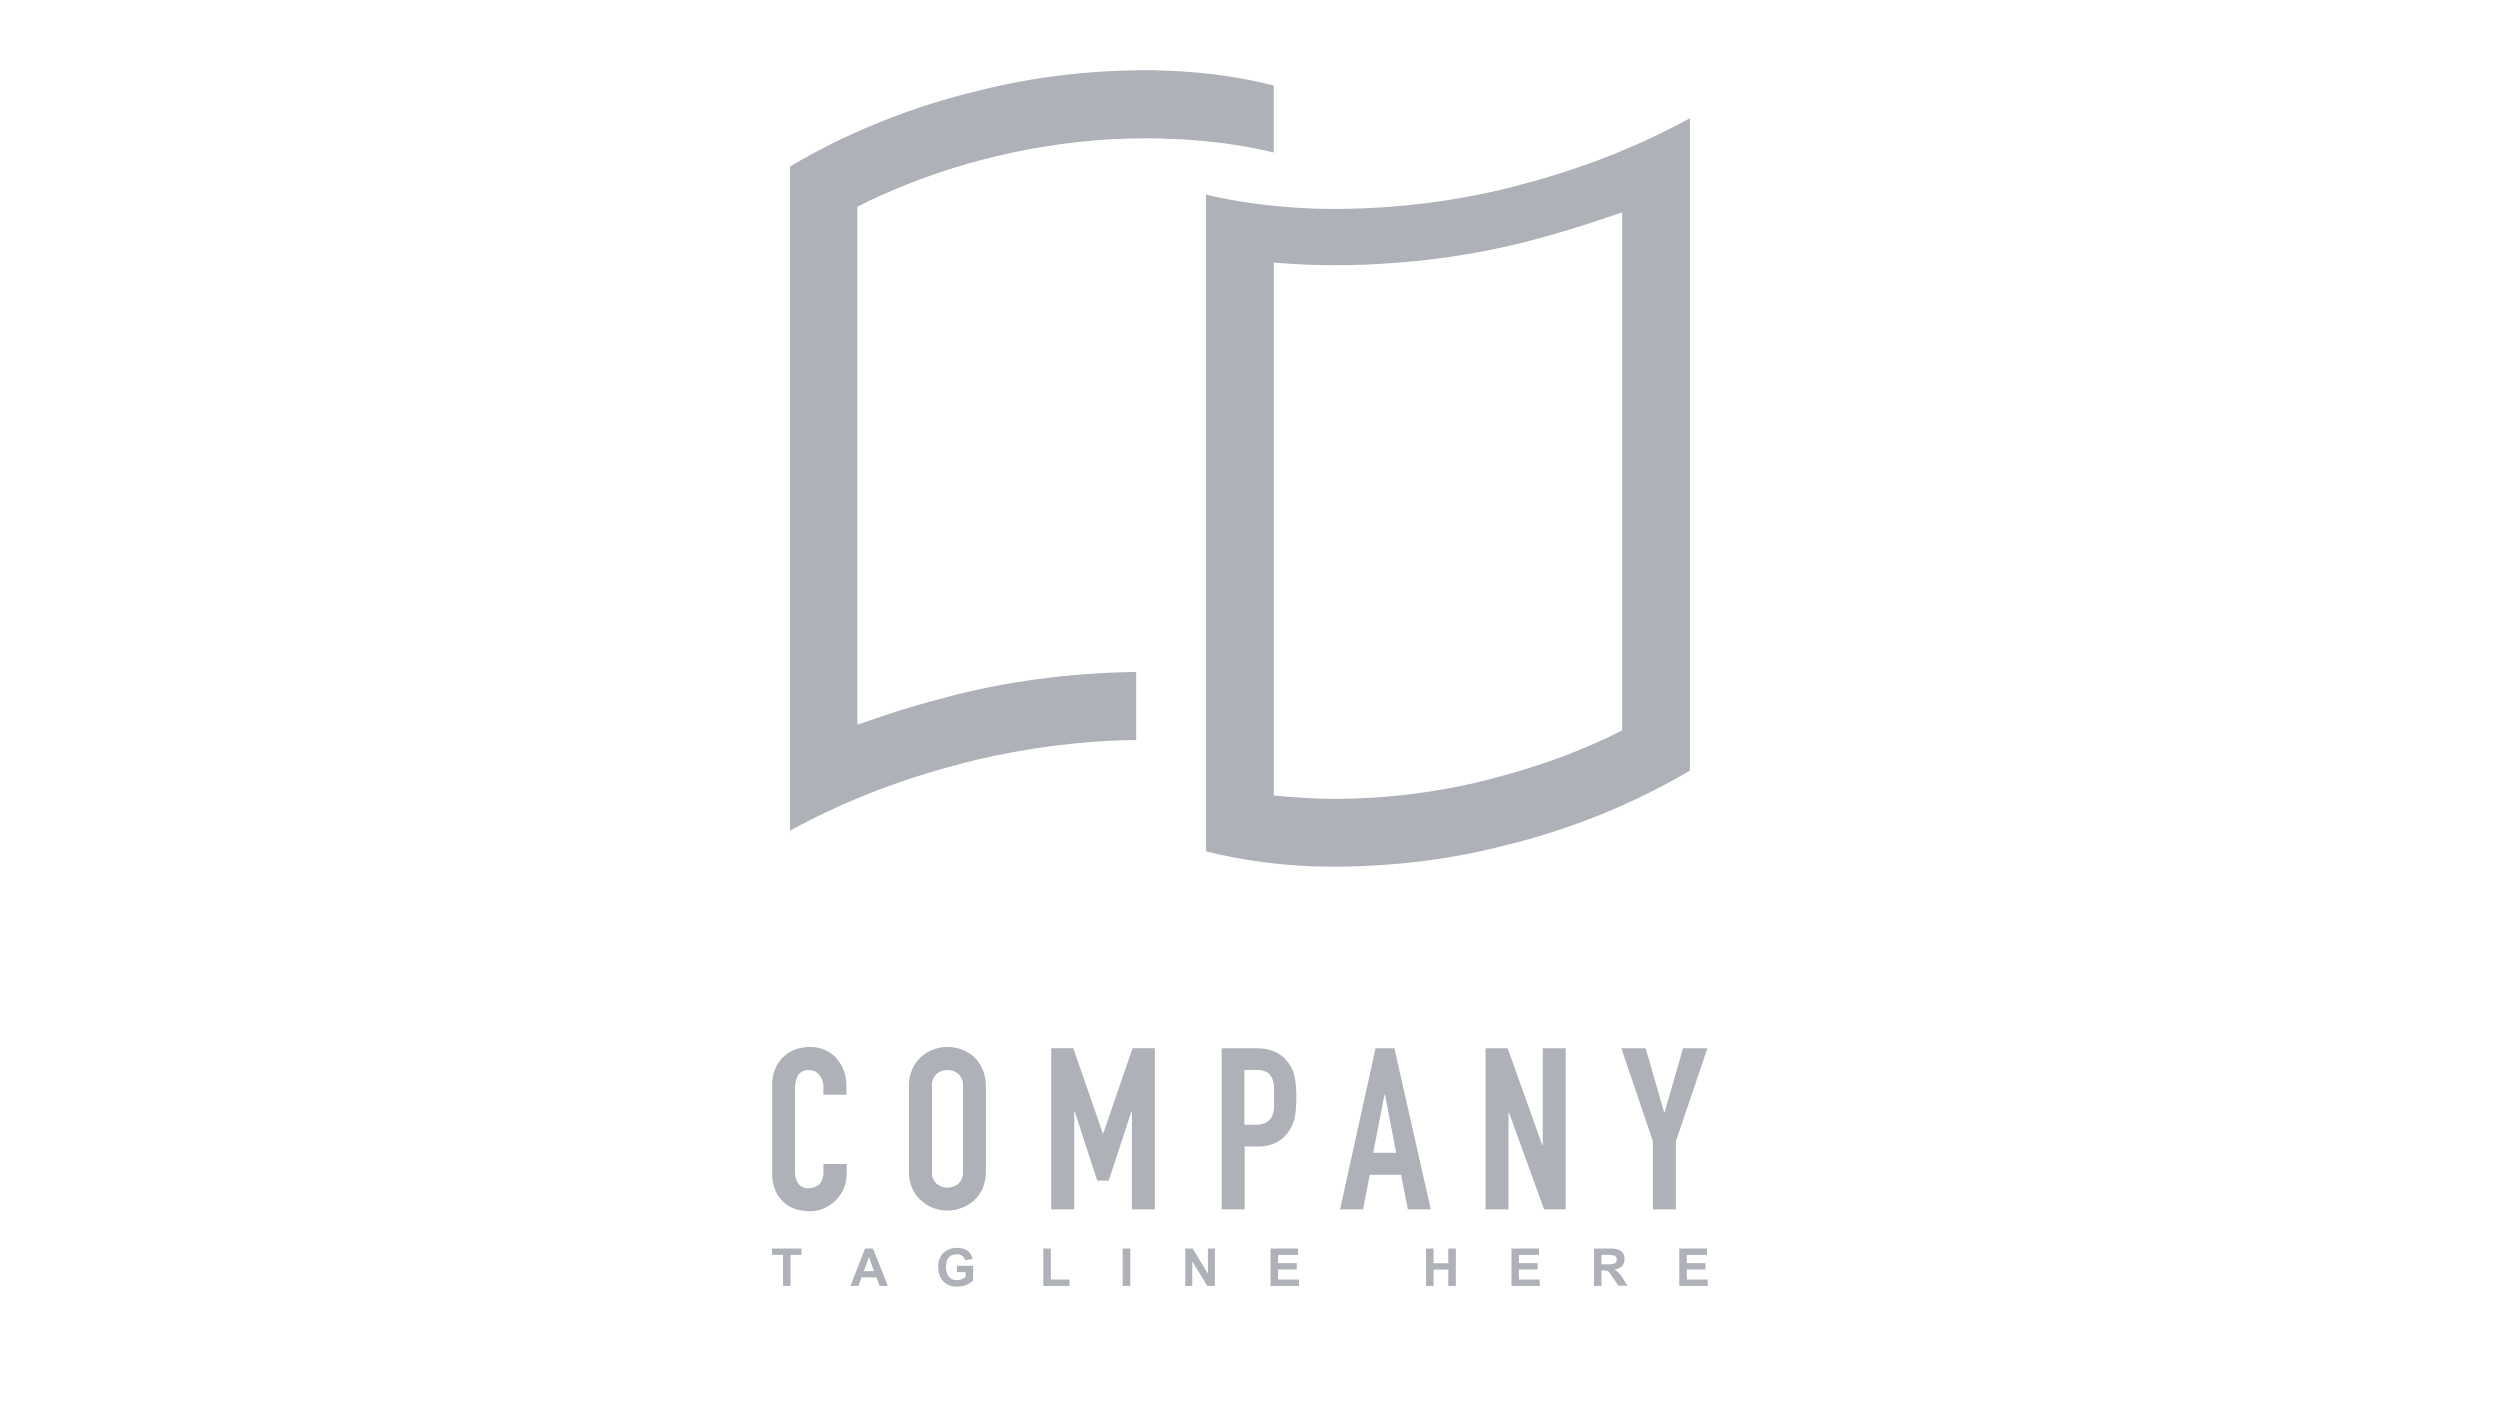
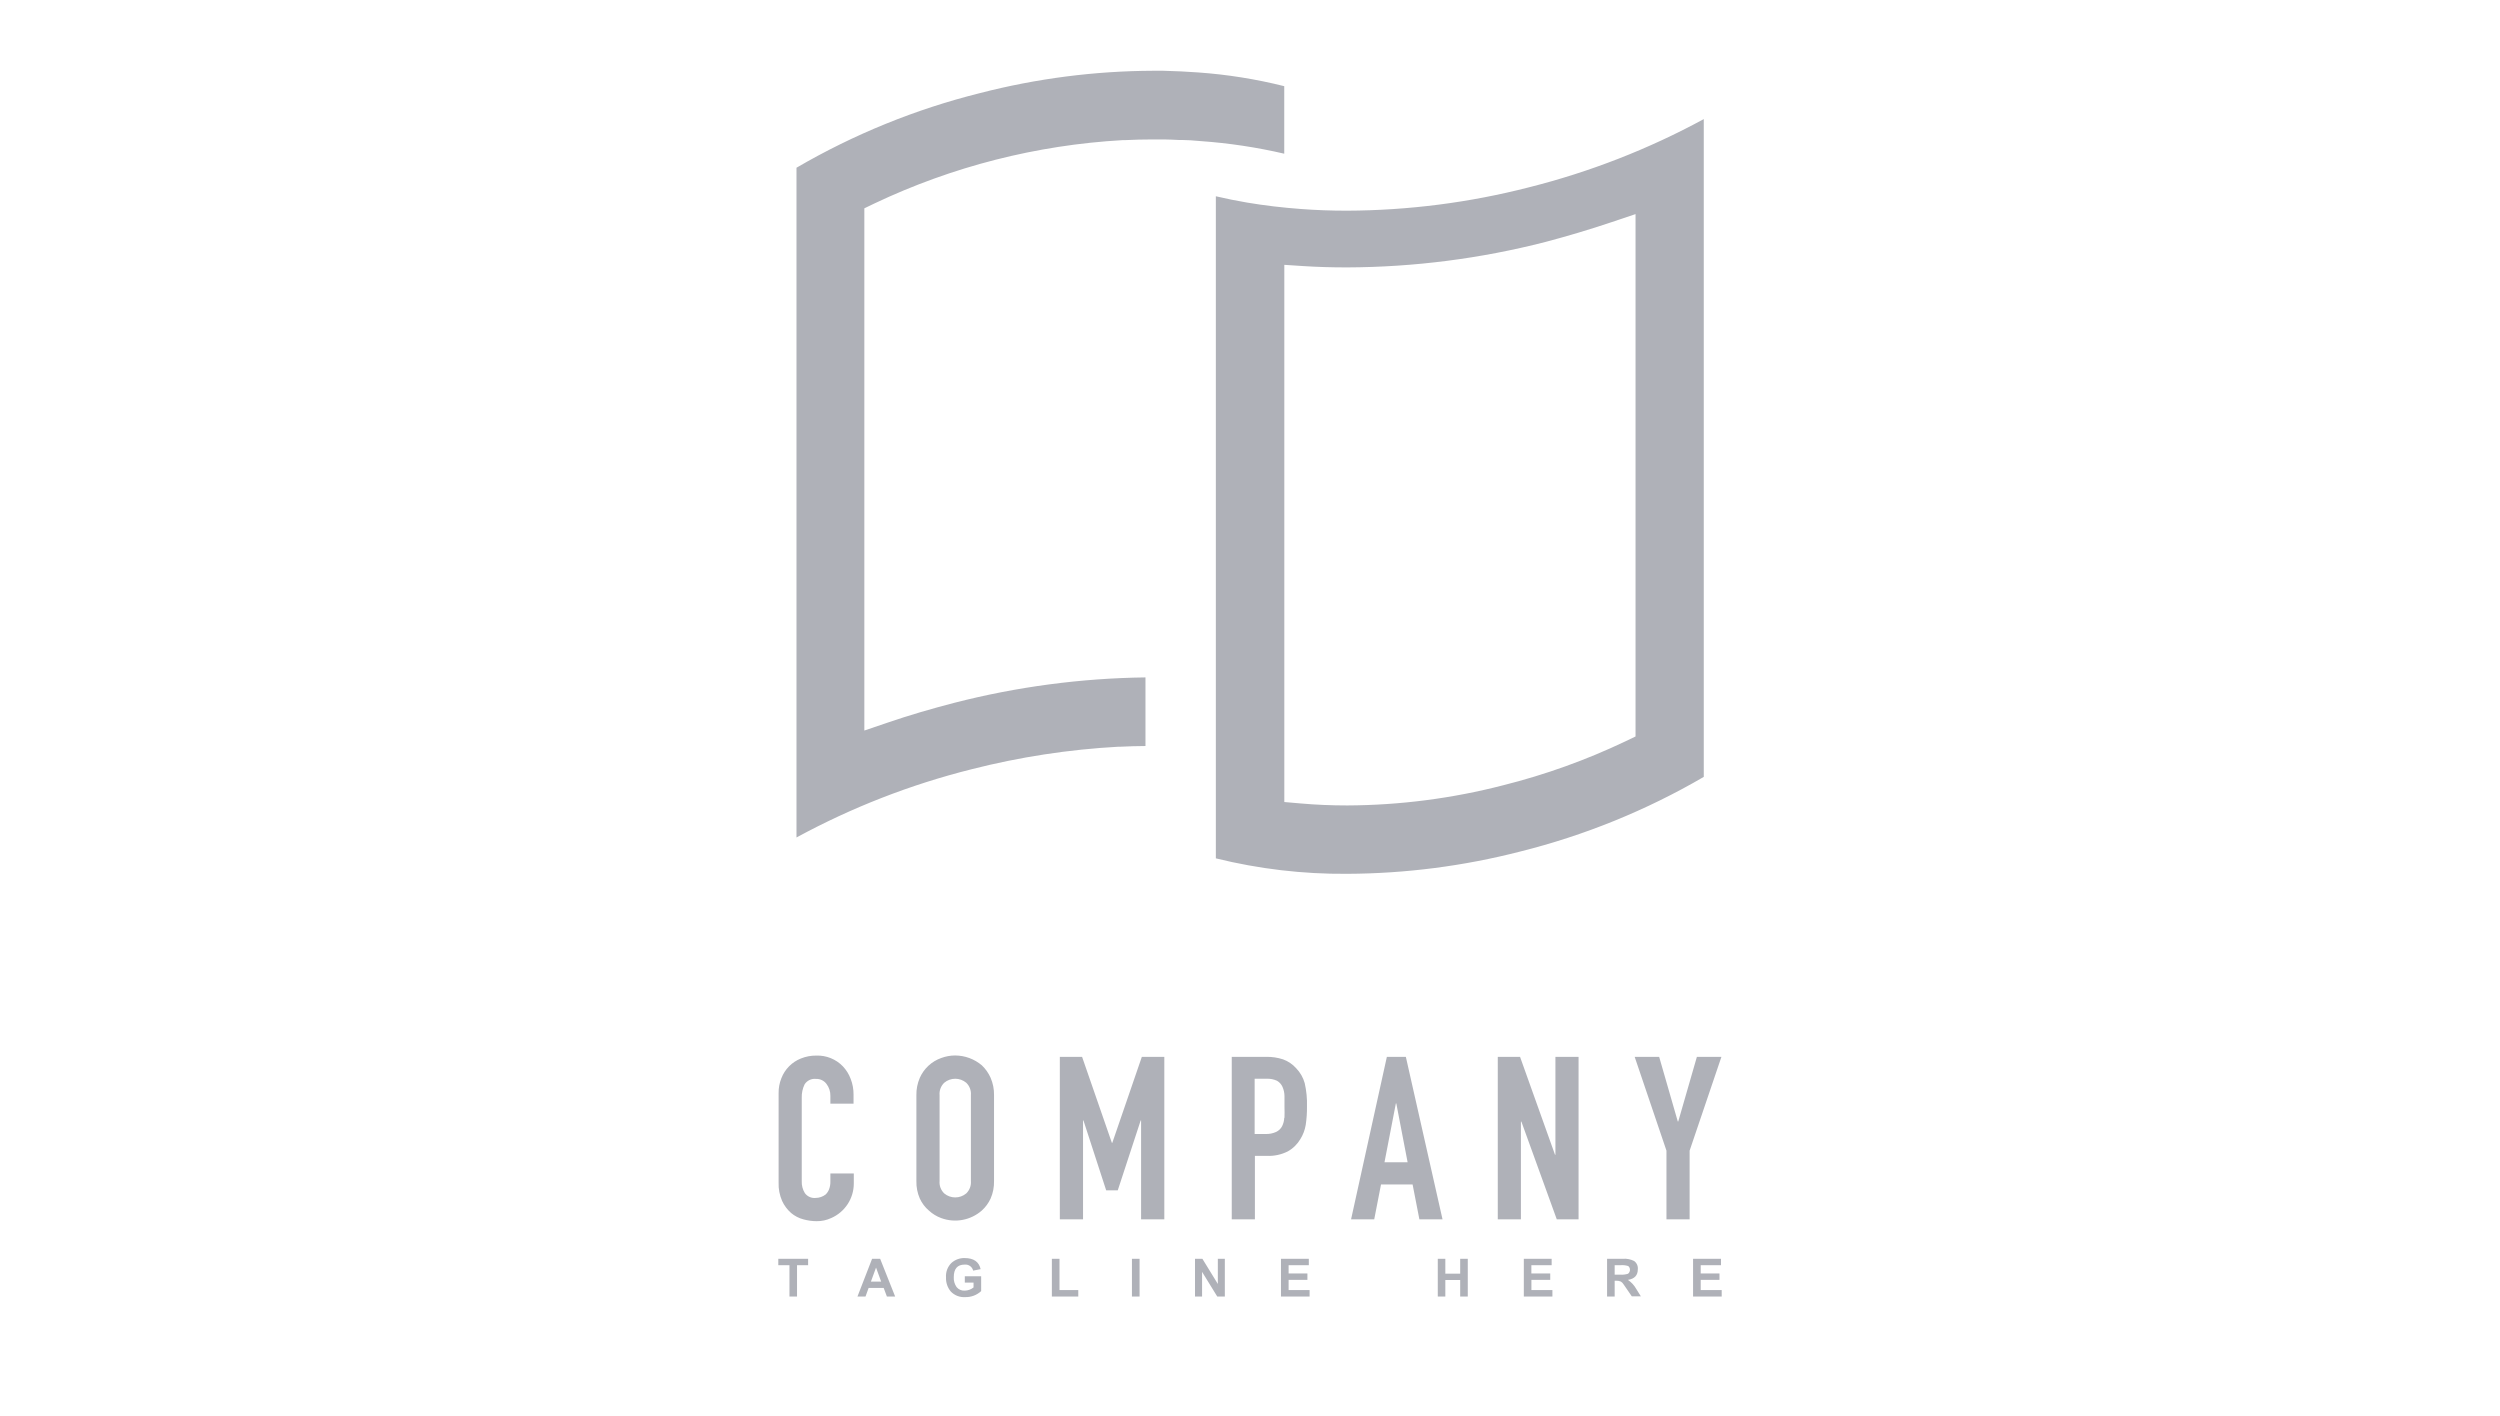
- <svg xmlns="http://www.w3.org/2000/svg" version="1.1" width="57" height="32" viewBox="0 0 57 32">
-   <path fill="#afb1b8" d="M26.729 3.166h-0.073c-0.112-0.007-0.224-0.010-0.336-0.012h-0.243c-0.212 0-0.428 0.005-0.642 0.016-0.007-0.001-0.016-0.001-0.024-0.001s-0.017 0-0.025 0.001l0.001-0c-2.059 0.12-3.971 0.635-5.699 1.47l0.090-0.039-0.23 0.111v11.81l0.54-0.183c0.474-0.163 0.978-0.309 1.5-0.445 1.29-0.345 2.775-0.553 4.305-0.573l0.012-0v1.552c-0.193 0.001-0.38 0.006-0.568 0.016h-0.045c-1.212 0.068-2.348 0.25-3.442 0.537l0.12-0.027c-1.503 0.382-2.82 0.91-4.044 1.586l0.087-0.044v-15.146c1.195-0.711 2.578-1.29 4.042-1.665l0.11-0.024c1.173-0.315 2.52-0.499 3.909-0.505h0.231c0.273 0.007 0.539 0.019 0.788 0.038 0.658 0.046 1.31 0.15 1.949 0.311v1.527c-0.544-0.133-1.189-0.234-1.849-0.283l-0.039-0.002-0.039-0.003c-0.132-0.011-0.263-0.022-0.386-0.022zM29.416 4.726c0.339 0.026 0.69 0.038 1.044 0.038 1.464-0.006 2.881-0.198 4.231-0.554l-0.117 0.026c1.503-0.384 2.819-0.912 4.043-1.587l-0.087 0.044v14.875c-1.195 0.71-2.578 1.289-4.042 1.665l-0.11 0.024c-1.173 0.314-2.52 0.498-3.91 0.503h-0.004c-0.029 0-0.062 0-0.096 0-1.020 0-2.010-0.128-2.955-0.368l0.083 0.018v-14.972c0.229 0.053 0.466 0.102 0.706 0.142 0.394 0.067 0.81 0.115 1.214 0.145zM36.986 4.842l-0.54 0.181c-0.496 0.167-0.997 0.316-1.5 0.449-1.344 0.36-2.888 0.569-4.48 0.575h-0.004c-0.352 0-0.676-0.010-0.989-0.030l-0.43-0.028v12.148l0.37 0.032c0.342 0.030 0.696 0.045 1.052 0.045 1.257-0.006 2.473-0.172 3.631-0.48l-0.1 0.023c1.059-0.269 1.977-0.608 2.848-1.031l-0.088 0.039 0.23-0.111v-11.813z" />
-   <path fill="#afb1b8" d="M19.060 24.114c-0.145-0.15-0.348-0.243-0.572-0.243-0.010 0-0.020 0-0.030 0.001l0.001-0c-0.004-0-0.008-0-0.012-0-0.121 0-0.236 0.024-0.341 0.067l0.006-0.002c-0.205 0.082-0.364 0.243-0.442 0.444l-0.002 0.005c-0.043 0.107-0.063 0.22-0.062 0.335v2.024c-0.005 0.142 0.022 0.284 0.079 0.415 0.048 0.103 0.117 0.196 0.203 0.271 0.081 0.068 0.175 0.117 0.277 0.144 0.099 0.027 0.201 0.042 0.302 0.042 0.113 0.001 0.224-0.023 0.326-0.070 0.304-0.135 0.512-0.434 0.512-0.781v0-0.227h-0.53v0.181c0 0.004 0 0.008 0 0.012 0 0.060-0.011 0.118-0.032 0.171l0.001-0.003c-0.018 0.045-0.044 0.083-0.077 0.114l-0 0c-0.061 0.047-0.137 0.076-0.221 0.077h-0c-0.009 0.001-0.020 0.002-0.031 0.002-0.089 0-0.168-0.043-0.217-0.11l-0.001-0.001c-0.044-0.071-0.071-0.158-0.071-0.251 0-0.007 0-0.015 0-0.022l-0 0.001v-1.886c-0.003-0.105 0.019-0.208 0.065-0.302 0.049-0.075 0.132-0.124 0.227-0.124 0.011 0 0.022 0.001 0.033 0.002l-0.001-0c0.003-0 0.007-0 0.010-0 0.092 0 0.174 0.045 0.225 0.114l0.001 0.001c0.055 0.071 0.088 0.162 0.088 0.26 0 0.004-0 0.008-0 0.011v-0.001 0.175h0.524v-0.206c0-0.003 0-0.006 0-0.009 0-0.124-0.024-0.243-0.067-0.352l0.002 0.006c-0.041-0.111-0.102-0.205-0.177-0.285l0 0zM22.203 24.091c-0.161-0.137-0.372-0.221-0.601-0.222h-0c-0.108 0-0.215 0.020-0.316 0.057-0.218 0.078-0.391 0.239-0.483 0.443l-0.002 0.005c-0.053 0.123-0.080 0.257-0.077 0.391v1.941c-0.004 0.136 0.023 0.272 0.077 0.397 0.048 0.105 0.117 0.197 0.205 0.271 0.081 0.075 0.176 0.133 0.279 0.171 0.094 0.036 0.202 0.056 0.315 0.056 0.231 0 0.442-0.086 0.603-0.228l-0.001 0.001c0.084-0.076 0.152-0.168 0.199-0.271 0.054-0.125 0.081-0.261 0.077-0.397v-1.941c0-0.005 0-0.011 0-0.017 0-0.135-0.029-0.264-0.080-0.381l0.002 0.006c-0.049-0.111-0.117-0.205-0.199-0.283l-0-0zM21.956 26.707c0.001 0.009 0.001 0.019 0.001 0.030 0 0.099-0.041 0.188-0.106 0.251l-0 0c-0.067 0.056-0.154 0.091-0.249 0.091s-0.182-0.034-0.25-0.091l0.001 0c-0.066-0.063-0.106-0.152-0.106-0.25 0-0.011 0-0.022 0.002-0.032l-0 0.001v-1.941c-0.001-0.009-0.001-0.019-0.001-0.030 0-0.098 0.041-0.187 0.106-0.25l0-0c0.067-0.056 0.154-0.091 0.249-0.091s0.182 0.034 0.25 0.091l-0.001-0c0.066 0.063 0.106 0.152 0.106 0.25 0 0.011-0 0.021-0.001 0.032l0-0.001v1.941zM26.33 27.574v-3.675h-0.508l-0.668 1.945h-0.009l-0.674-1.945h-0.503v3.675h0.525v-2.235h0.010l0.514 1.58h0.262l0.518-1.58h0.010v2.235h0.525zM29.312 24.158c-0.081-0.091-0.183-0.16-0.297-0.201-0.108-0.036-0.232-0.057-0.361-0.057-0.007 0-0.014 0-0.021 0h-0.779v3.675h0.524v-1.435h0.269c0.164 0.007 0.326-0.027 0.473-0.1 0.12-0.068 0.217-0.163 0.286-0.278l0.002-0.003c0.060-0.098 0.101-0.206 0.12-0.32 0.018-0.116 0.028-0.249 0.028-0.385 0-0.012-0-0.023-0-0.035l0 0.002c0.005-0.177-0.012-0.353-0.051-0.525-0.037-0.132-0.104-0.246-0.193-0.338l0 0zM29.042 25.278c-0.002 0.070-0.020 0.135-0.050 0.194l0.001-0.003c-0.030 0.057-0.077 0.101-0.133 0.128l-0.002 0.001c-0.065 0.030-0.14 0.047-0.22 0.047-0.009 0-0.019-0-0.028-0.001l0.001 0h-0.239v-1.249h0.27c0.008-0 0.016-0.001 0.025-0.001 0.077 0 0.149 0.017 0.214 0.048l-0.003-0.001c0.054 0.031 0.096 0.078 0.122 0.134l0.001 0.002c0.029 0.065 0.044 0.134 0.046 0.205v0.244c0 0.085 0.005 0.173 0 0.252h-0.005zM31.792 23.9h-0.429l-0.81 3.675h0.524l0.154-0.789h0.714l0.154 0.789h0.523l-0.829-3.675zM31.309 26.284l0.258-1.332h0.010l0.256 1.332h-0.523zM35.175 26.113h-0.010l-0.79-2.213h-0.504v3.675h0.523v-2.21h0.011l0.8 2.209h0.493v-3.674h-0.523v2.213zM38.374 23.9l-0.421 1.461h-0.011l-0.421-1.461h-0.554l0.719 2.122v1.553h0.524v-1.553l0.719-2.121h-0.555zM17.601 28.611h0.252v0.708h0.171v-0.708h0.251v-0.145h-0.674v0.145zM19.722 28.466l-0.331 0.853h0.182l0.070-0.194h0.34l0.073 0.194h0.187l-0.339-0.853h-0.182zM19.695 28.982l0.116-0.316 0.116 0.316h-0.232zM21.818 29.005h0.197v0.11c-0.055 0.044-0.126 0.072-0.203 0.072h-0c-0.004 0-0.008 0-0.012 0-0.068 0-0.129-0.032-0.169-0.081l-0-0c-0.040-0.057-0.063-0.127-0.063-0.203 0-0.007 0-0.013 0.001-0.020l-0 0.001c0-0.19 0.082-0.285 0.245-0.285 0.006-0.001 0.012-0.001 0.018-0.001 0.084 0 0.155 0.058 0.174 0.136l0 0.001 0.169-0.033c-0.036-0.166-0.156-0.251-0.362-0.251-0.003-0-0.007-0-0.011-0-0.11 0-0.211 0.042-0.287 0.11l0-0c-0.076 0.075-0.124 0.18-0.124 0.296 0 0.011 0 0.022 0.001 0.033l-0-0.001c-0 0.006-0 0.013-0 0.020 0 0.115 0.041 0.22 0.11 0.301l-0.001-0.001c0.075 0.078 0.181 0.126 0.298 0.126 0.009 0 0.018-0 0.027-0.001l-0.001 0c0.004 0 0.009 0 0.014 0 0.134 0 0.257-0.052 0.348-0.137l-0 0v-0.336h-0.37v0.144zM23.96 28.466h-0.173v0.853h0.597v-0.145h-0.425v-0.708zM25.771 28.466h-0.173v0.853h0.173v-0.853zM27.54 29.036l-0.349-0.57h-0.167v0.853h0.16v-0.557l0.343 0.557h0.172v-0.853h-0.158v0.57zM29.141 28.944h0.425v-0.145h-0.425v-0.187h0.457v-0.146h-0.63v0.853h0.648v-0.145h-0.475v-0.231zM33.021 28.803h-0.336v-0.336h-0.171v0.853h0.171v-0.373h0.336v0.373h0.172v-0.853h-0.172v0.337zM34.631 28.944h0.427v-0.145h-0.427v-0.187h0.459v-0.146h-0.629v0.853h0.646v-0.145h-0.475v-0.231zM36.814 28.944c0.149-0.023 0.224-0.101 0.224-0.237 0.001-0.007 0.001-0.015 0.001-0.024 0-0.068-0.033-0.128-0.085-0.166l-0.001-0c-0.063-0.032-0.138-0.051-0.216-0.051-0.012 0-0.023 0-0.035 0.001l0.002-0h-0.362v0.853h0.172v-0.357h0.034c0.004-0 0.009-0 0.014-0 0.034 0 0.065 0.007 0.094 0.020l-0.001-0.001c0.025 0.015 0.046 0.037 0.061 0.062l0.186 0.271h0.205l-0.104-0.167c-0.047-0.083-0.111-0.152-0.187-0.203l-0.002-0.001zM36.641 28.826h-0.126v-0.215h0.135c0.011-0.001 0.023-0.001 0.036-0.001 0.049 0 0.097 0.008 0.141 0.023l-0.003-0.001c0.023 0.020 0.038 0.050 0.038 0.084 0 0.019-0.005 0.038-0.014 0.054l0-0.001c-0.008 0.015-0.019 0.027-0.032 0.037l-0 0c-0.043 0.014-0.092 0.021-0.142 0.021-0.011 0-0.023-0-0.034-0.001l0.002 0zM38.46 28.944h0.425v-0.145h-0.425v-0.187h0.459v-0.146h-0.632v0.853h0.648v-0.145h-0.475v-0.231z" />
+ <svg xmlns="http://www.w3.org/2000/svg" width="106" height="60" fill="none">
+   <path fill-rule="evenodd" clip-rule="evenodd" d="M50.114 5.935h-.137c-.21-.013-.42-.018-.63-.023h-.455c-.397 0-.802.01-1.204.03a.625.625 0 0 0-.091 0A28.275 28.275 0 0 0 37.08 8.625l-.432.208v22.142l1.012-.344c.888-.305 1.834-.58 2.813-.834a34.329 34.329 0 0 1 8.095-1.075v2.909c-.362.002-.713.012-1.065.03h-.084a32.36 32.36 0 0 0-6.228.956 31.635 31.635 0 0 0-7.42 2.892V7.112a29.727 29.727 0 0 1 7.785-3.166A29.793 29.793 0 0 1 48.892 3h.427c.511.013 1.01.036 1.478.071 1.233.087 2.456.282 3.655.583v2.863a22.623 22.623 0 0 0-3.541-.534l-.073-.006c-.247-.021-.494-.042-.724-.042Zm5.039 2.926c.635.049 1.293.072 1.958.072a31.467 31.467 0 0 0 7.713-.99A31.777 31.777 0 0 0 72.24 5.05v27.89a29.815 29.815 0 0 1-7.786 3.166 29.943 29.943 0 0 1-7.337.944 22.405 22.405 0 0 1-5.565-.656V8.322c.43.1.873.191 1.323.267.739.125 1.518.216 2.277.272Zm14.194.217-1.012.34c-.93.313-1.87.593-2.813.842a34.263 34.263 0 0 1-8.406 1.078c-.66 0-1.267-.018-1.854-.056l-.807-.053V34.006l.693.06c.642.057 1.305.085 1.973.085a26.884 26.884 0 0 0 6.62-.857 27.764 27.764 0 0 0 5.174-1.86l.432-.208V9.078Z" fill="#AFB1B8" />
+   <path d="M35.737 45.212a1.491 1.491 0 0 0-1.126-.455 1.674 1.674 0 0 0-.65.122 1.464 1.464 0 0 0-.832.842c-.08.2-.119.413-.116.628v3.794c-.01.267.042.533.149.778.09.194.219.368.38.509.151.127.329.22.52.27.185.051.376.078.567.078.211.002.42-.043.612-.132a1.598 1.598 0 0 0 .96-1.465v-.425h-.993v.339a.88.88 0 0 1-.058.338.608.608 0 0 1-.144.214.697.697 0 0 1-.415.145.504.504 0 0 1-.465-.204.898.898 0 0 1-.132-.509v-3.537c-.006-.196.036-.39.122-.567a.507.507 0 0 1 .485-.229.526.526 0 0 1 .443.214.806.806 0 0 1 .164.508v.328h.982v-.386a1.79 1.79 0 0 0-.121-.664 1.56 1.56 0 0 0-.332-.534ZM41.629 45.169a1.765 1.765 0 0 0-1.128-.417c-.202 0-.403.037-.592.107A1.559 1.559 0 0 0 39 45.7c-.1.231-.15.482-.145.734v3.64c-.007.255.043.51.145.744.09.196.22.37.384.509.152.14.33.25.524.32a1.711 1.711 0 0 0 1.72-.32c.158-.142.285-.315.374-.509.102-.234.151-.489.145-.745v-3.639a1.77 1.77 0 0 0-.145-.735 1.641 1.641 0 0 0-.374-.531Zm-.463 4.905a.656.656 0 0 1-.197.527.727.727 0 0 1-.934 0 .65.65 0 0 1-.197-.527v-3.639a.653.653 0 0 1 .197-.526.726.726 0 0 1 .934 0 .652.652 0 0 1 .197.526v3.64ZM49.367 51.7v-6.89h-.953l-1.253 3.647h-.017L45.88 44.81h-.943v6.89h.984v-4.191h.018l.963 2.962h.491l.971-2.962h.018v4.19h.984ZM54.958 45.294c-.151-.17-.343-.3-.556-.377a2.184 2.184 0 0 0-.714-.107h-1.462v6.89h.982v-2.691h.505c.307.014.611-.051.886-.188a1.43 1.43 0 0 0 .539-.527c.113-.183.19-.387.225-.6a4.9 4.9 0 0 0 .053-.783c.01-.331-.023-.662-.096-.984a1.468 1.468 0 0 0-.362-.633Zm-.506 2.1a.866.866 0 0 1-.091.358.552.552 0 0 1-.253.242 1.007 1.007 0 0 1-.463.087h-.448v-2.342h.506a.941.941 0 0 1 .443.086.556.556 0 0 1 .23.254c.054.121.083.252.086.384v.458c0 .16.01.325 0 .473h-.01ZM59.608 44.81h-.805l-1.518 6.89h.982l.288-1.48h1.339l.288 1.48h.981l-1.555-6.89Zm-.906 4.471.483-2.497h.018l.48 2.497h-.981ZM65.95 48.96h-.018l-1.482-4.15h-.944v6.89h.981v-4.143h.02l1.5 4.142h.924V44.81h-.981v4.15ZM71.948 44.81l-.79 2.74h-.02l-.79-2.74H69.31l1.348 3.978v2.911h.982v-2.911l1.348-3.977h-1.04ZM33 53.644h.473v1.328h.321v-1.328h.47v-.272H33v.272ZM36.977 53.372l-.62 1.6h.341l.132-.364h.638l.136.364h.35l-.636-1.6h-.341Zm-.05.967.217-.593.217.593h-.435ZM40.908 54.382h.37v.206a.613.613 0 0 1-.38.135.404.404 0 0 1-.34-.153.67.67 0 0 1-.118-.417c0-.356.154-.534.46-.534a.337.337 0 0 1 .362.255l.316-.062c-.068-.312-.293-.47-.678-.47a.804.804 0 0 0-.559.206.78.78 0 0 0-.23.615.872.872 0 0 0 .205.6.776.776 0 0 0 .607.235.96.96 0 0 0 .678-.255v-.63h-.693v.27ZM44.923 53.372h-.324v1.6h1.12V54.7h-.796v-1.328ZM48.318 53.372h-.324v1.6h.324v-1.6ZM51.636 54.44l-.655-1.068h-.313v1.6h.3v-1.045l.643 1.045h.322v-1.6h-.297v1.068ZM54.637 54.267h.797v-.272h-.797v-.35h.857v-.273h-1.181v1.6h1.214V54.7h-.89v-.433ZM61.912 54.003h-.63v-.63h-.32v1.599h.32v-.7h.63v.7h.322v-1.6h-.322v.631ZM64.93 54.267h.8v-.272h-.8v-.35h.86v-.273H64.61v1.6h1.212V54.7h-.89v-.433ZM69.023 54.267c.279-.043.42-.19.42-.445a.383.383 0 0 0-.157-.356.904.904 0 0 0-.468-.094h-.678v1.6h.322v-.669h.063a.428.428 0 0 1 .2.036c.047.029.086.069.114.117l.349.508h.384l-.195-.313a1.114 1.114 0 0 0-.354-.384Zm-.324-.22h-.237v-.403h.253a.838.838 0 0 1 .326.038.208.208 0 0 1 .046.256.208.208 0 0 1-.061.07.91.91 0 0 1-.327.038ZM72.11 54.267h.796v-.272h-.796v-.35h.86v-.273h-1.184v1.6H73V54.7h-.89v-.433Z" fill="#AFB1B8" />
</svg>
